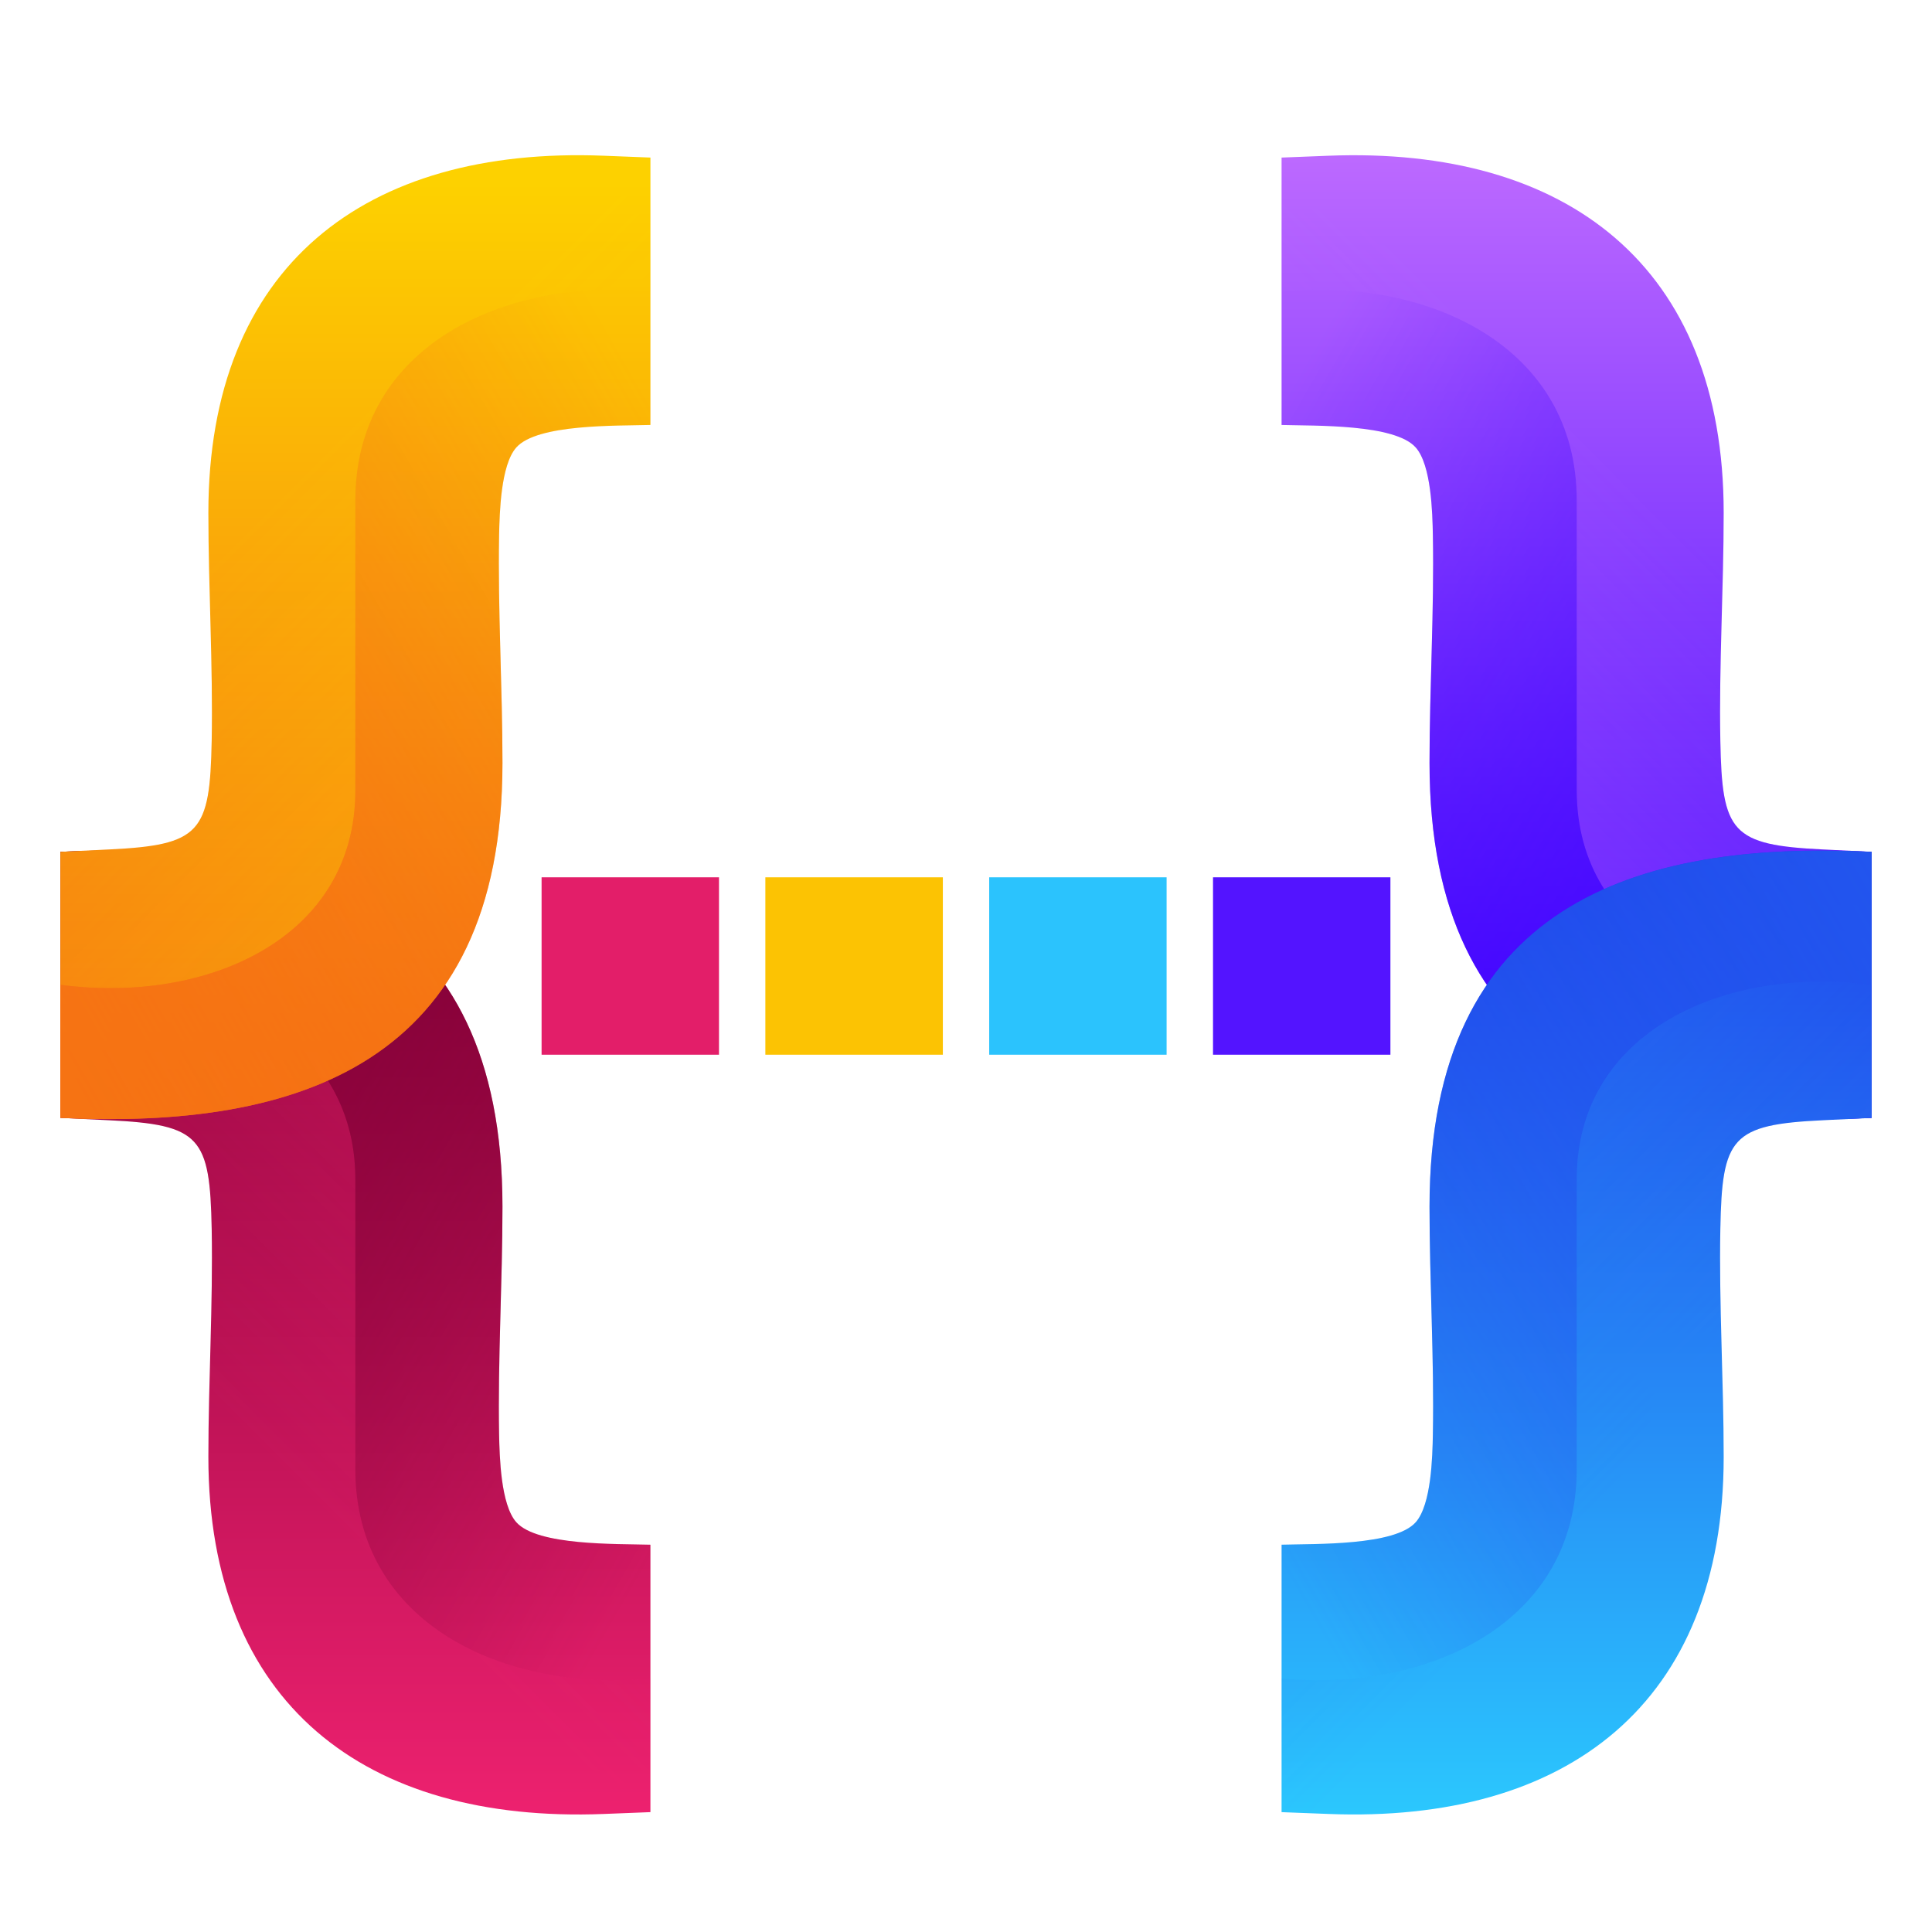
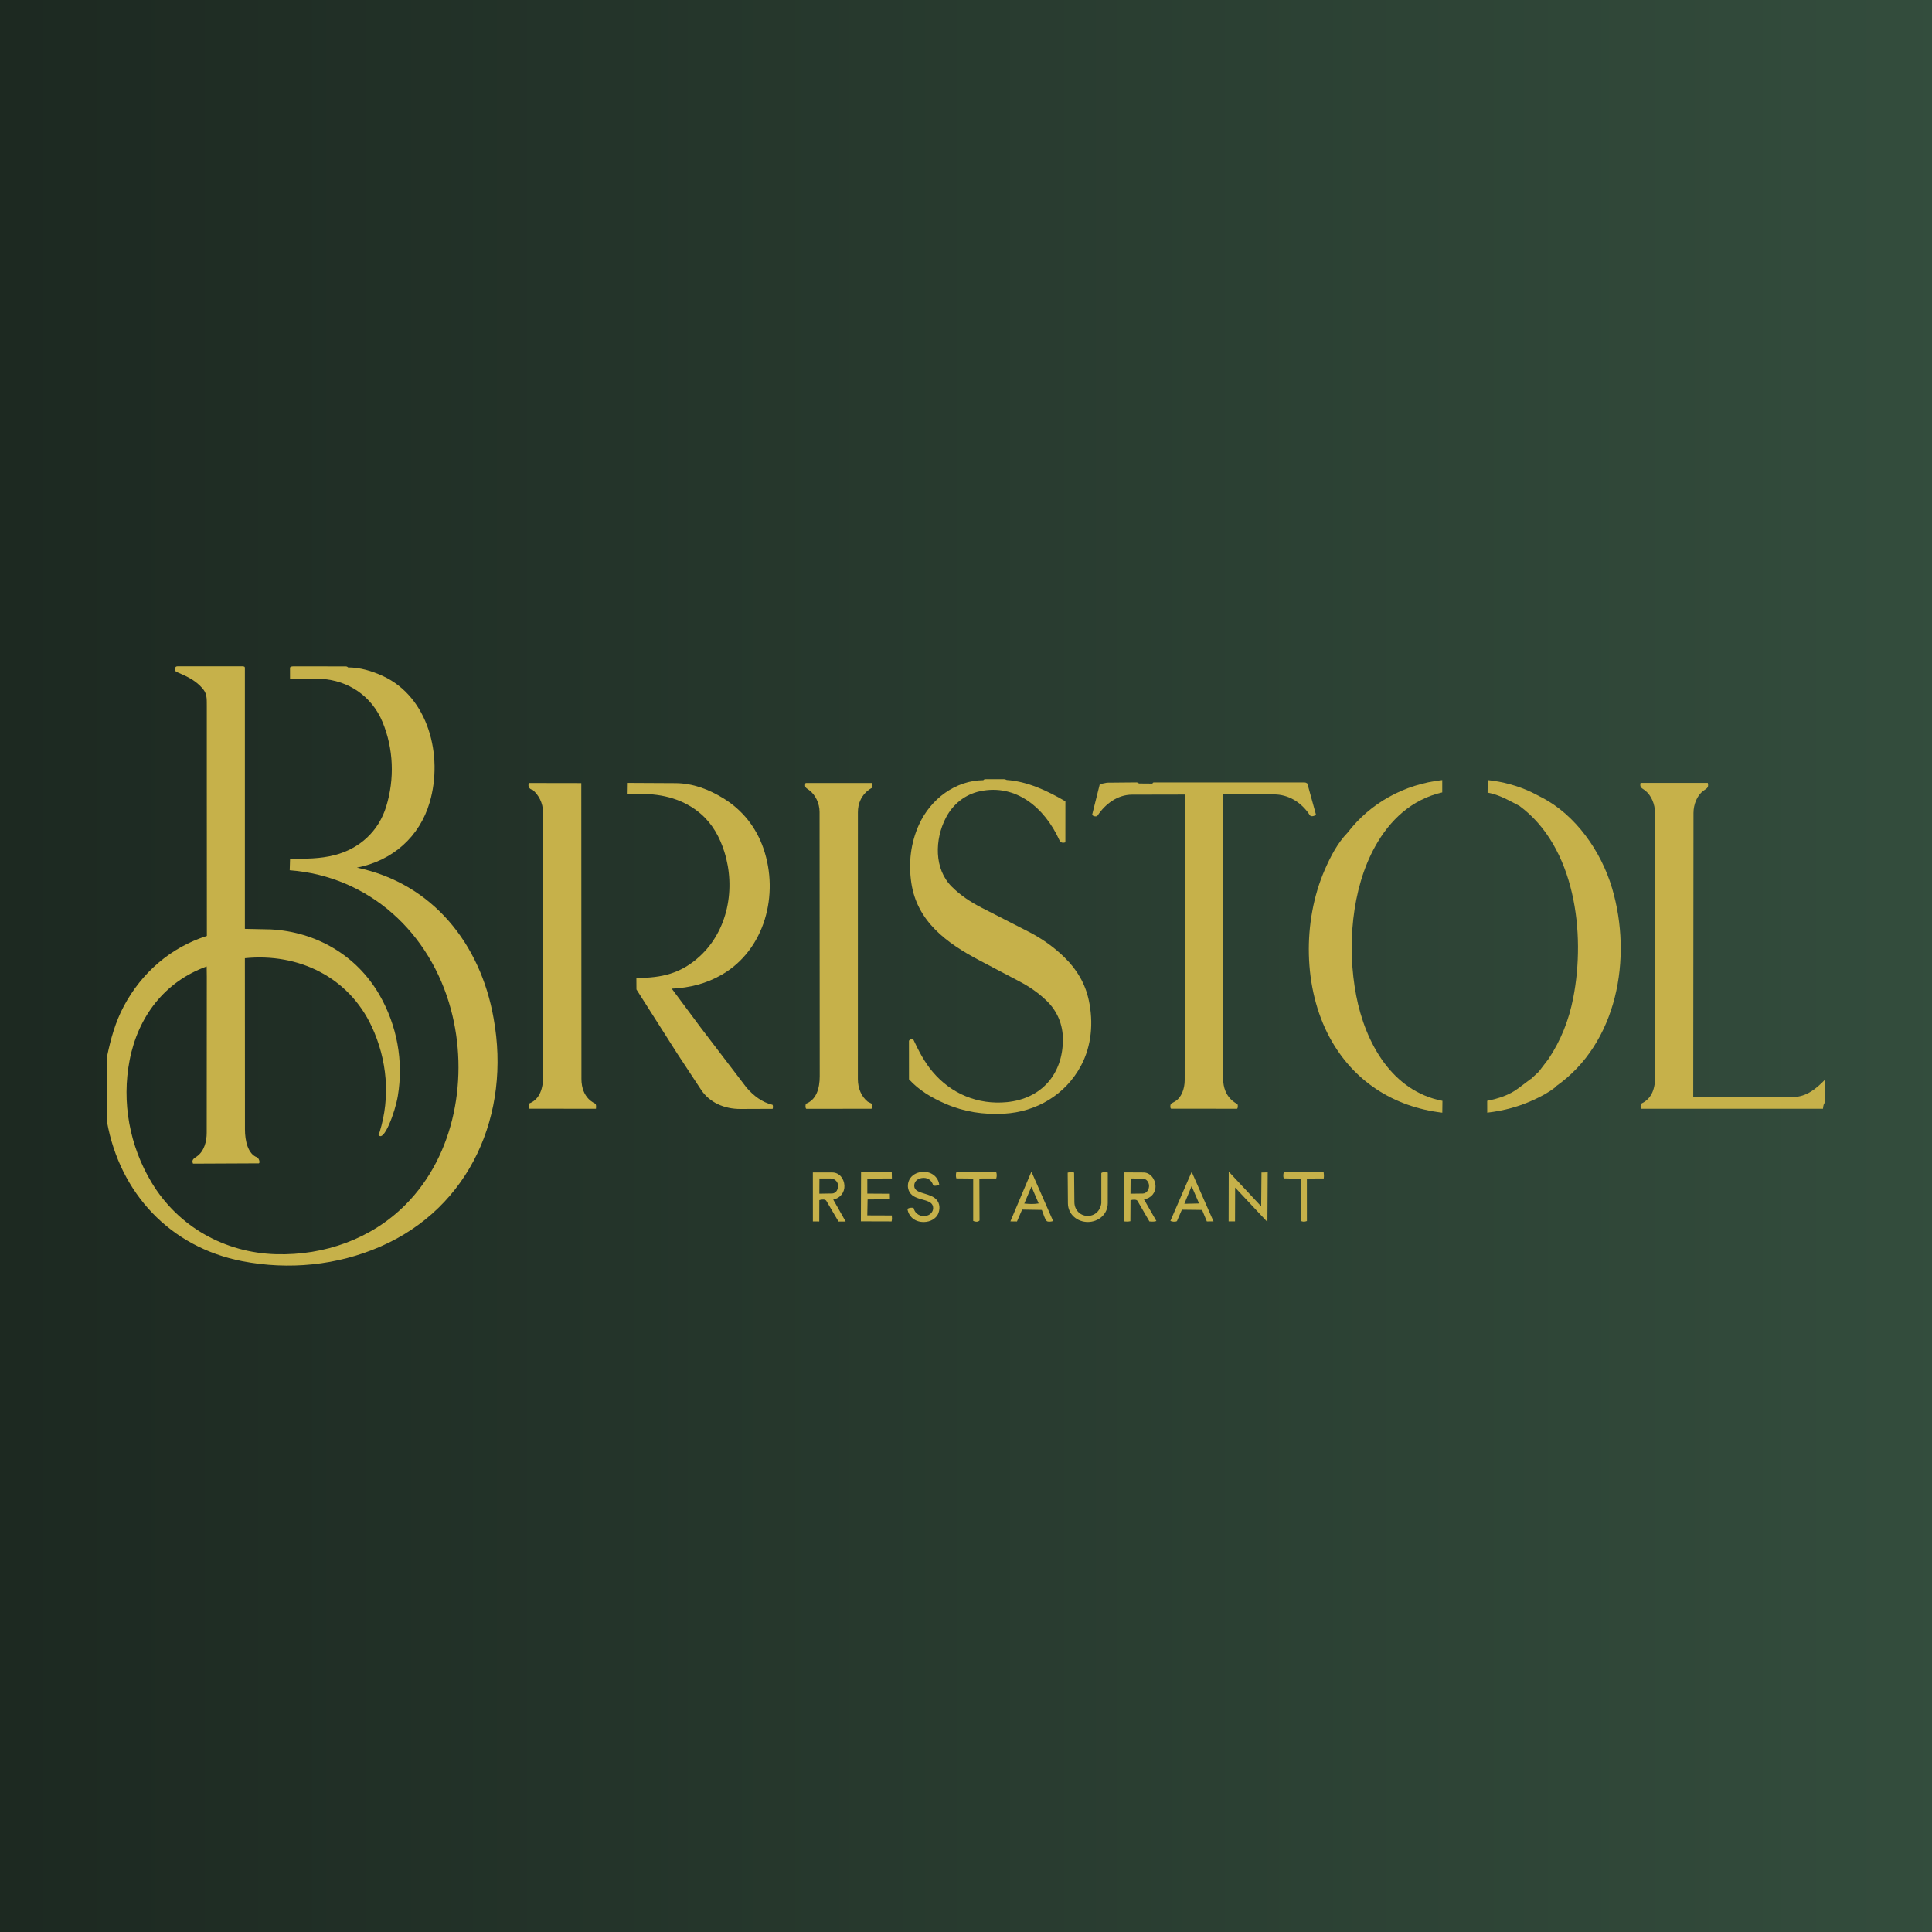
- <svg xmlns="http://www.w3.org/2000/svg" xmlns:xlink="http://www.w3.org/1999/xlink" id="Layer_1" data-name="Layer 1" viewBox="0 0 1080 1080">
+ <svg xmlns="http://www.w3.org/2000/svg" id="Layer_1" data-name="Layer 1" viewBox="0 0 1080 1080">
  <defs>
    <style>
      .cls-1 {
-         mask: url(#mask);
+         fill: #c6b14a;
      }

      .cls-2 {
-         fill: #f67313;
-       }
- 
-       .cls-2, .cls-3, .cls-4, .cls-5, .cls-6, .cls-7, .cls-8, .cls-9 {
-         fill-rule: evenodd;
-       }
- 
-       .cls-10 {
-         fill: #2bc3fd;
-       }
- 
-       .cls-11 {
-         fill: url(#linear-gradient-8);
-       }
- 
-       .cls-12 {
-         fill: url(#linear-gradient-7);
-       }
- 
-       .cls-13 {
-         fill: url(#linear-gradient-5);
-       }
- 
-       .cls-14 {
-         fill: url(#linear-gradient-6);
-       }
- 
-       .cls-15 {
-         fill: url(#linear-gradient-9);
-       }
- 
-       .cls-16 {
-         fill: url(#linear-gradient-4);
-       }
- 
-       .cls-17 {
-         fill: url(#linear-gradient-3);
-       }
- 
-       .cls-18 {
-         fill: url(#linear-gradient-2);
-       }
- 
-       .cls-19 {
-         fill: url(#linear-gradient);
-       }
- 
-       .cls-20 {
-         mask: url(#mask-2);
-       }
- 
-       .cls-21 {
-         mask: url(#mask-3);
-       }
- 
-       .cls-22 {
-         mask: url(#mask-4);
-       }
- 
-       .cls-23 {
-         mask: url(#mask-5);
-       }
- 
-       .cls-24 {
-         mask: url(#mask-7);
-       }
- 
-       .cls-25 {
-         mask: url(#mask-6);
-       }
- 
-       .cls-26 {
-         mask: url(#mask-1);
-       }
- 
-       .cls-3 {
-         fill: #830037;
-       }
- 
-       .cls-4 {
-         fill: #2684f5;
-       }
- 
-       .cls-27 {
-         clip-path: url(#clippath-1);
-       }
- 
-       .cls-28 {
-         clip-path: url(#clippath-3);
-       }
- 
-       .cls-29 {
-         clip-path: url(#clippath-2);
-       }
- 
-       .cls-30 {
-         fill: #fcc303;
-       }
- 
-       .cls-31 {
-         clip-rule: evenodd;
-         fill: none;
-       }
- 
-       .cls-32 {
-         fill: url(#linear-gradient-10);
-       }
- 
-       .cls-33 {
-         fill: url(#linear-gradient-11);
-       }
- 
-       .cls-34 {
-         fill: url(#linear-gradient-12);
-       }
- 
-       .cls-5 {
-         fill: #eb206e;
-       }
- 
-       .cls-35 {
-         fill: #e31e69;
-       }
- 
-       .cls-6 {
-         fill: #25e;
-       }
- 
-       .cls-7 {
-         fill: #4004ff;
-       }
- 
-       .cls-8 {
-         fill: #b866ff;
-       }
- 
-       .cls-36 {
-         fill: #5314ff;
-       }
- 
-       .cls-37 {
-         clip-path: url(#clippath);
-       }
- 
-       .cls-9 {
-         fill: #fdd000;
+         fill: url(#Degradado_sin_nombre_202);
      }
    </style>
-     <clipPath id="clippath">
-       <path class="cls-31" d="M33.74,476.18v148.72l26.92,1.31c51.56,2.44,56.68,9.4,57.68,60.87.76,42.13-1.86,84.99-1.86,127.32,0,138.03,87.73,204.84,220.96,199.62l26.15-1.03v-149.49c-19-.55-63.26.62-74.96-12.55-8.78-9.86-9.36-36.83-9.64-49.11-.75-42.11,1.89-84.99,1.89-127.33,0-168.73-115.19-204.73-247.15-198.33" />
-     </clipPath>
-     <linearGradient id="linear-gradient" x1="881.34" y1="-1703.07" x2="881.34" y2="-2236.99" gradientTransform="translate(1080 -1222.71) rotate(-180)" gradientUnits="userSpaceOnUse">
-       <stop offset="0" stop-color="#820036" />
-       <stop offset="1" stop-color="#ed216f" />
+     <linearGradient id="Degradado_sin_nombre_202" data-name="Degradado sin nombre 202" x1="1210.47" y1="549.53" x2="-80.84" y2="549.53" gradientUnits="userSpaceOnUse">
+       <stop offset="0" stop-color="#365140" />
+       <stop offset="1" stop-color="#1b261f" />
    </linearGradient>
-     <linearGradient id="linear-gradient-2" x1="392.28" y1="-1233.42" x2="828.92" y2="-1670.06" gradientTransform="translate(983.99 -844.98) rotate(-180)" gradientUnits="userSpaceOnUse">
-       <stop offset="0" stop-color="#fff" />
-       <stop offset="1" stop-color="#000" />
-     </linearGradient>
-     <mask id="mask" x="33.74" y="548.66" width="329.85" height="465.65" maskUnits="userSpaceOnUse">
-       <rect class="cls-18" x="33.74" y="548.66" width="329.85" height="465.65" />
-     </mask>
-     <linearGradient id="linear-gradient-3" x1="1005.65" y1="-1427.29" x2="589.1" y2="-1667.63" gradientTransform="translate(983.99 -847.06) rotate(-180)" xlink:href="#linear-gradient-2" />
-     <mask id="mask-1" x="33.74" y="475.49" width="329.85" height="463.72" maskUnits="userSpaceOnUse">
-       <rect class="cls-17" x="33.74" y="475.49" width="329.85" height="463.72" />
-     </mask>
-     <clipPath id="clippath-1">
-       <path class="cls-31" d="M33.74,624.9v-148.72l26.92-1.31c51.56-2.45,56.68-9.43,57.68-60.85.76-42.13-1.86-85.01-1.86-127.35,0-138.05,87.73-204.85,220.96-199.62l26.15,1.03v149.47c-19,.55-63.26-.62-74.96,12.56-8.78,9.84-9.36,36.83-9.64,49.08-.75,42.13,1.89,85.01,1.89,127.34,0,168.75-115.19,204.75-247.15,198.35" />
-     </clipPath>
-     <linearGradient id="linear-gradient-4" x1="881.34" y1="-1848.26" x2="881.34" y2="-1324.55" gradientTransform="translate(1080 -1222.71) rotate(-180)" gradientUnits="userSpaceOnUse">
-       <stop offset="0" stop-color="#f56b15" />
-       <stop offset="1" stop-color="#fdd100" />
-     </linearGradient>
-     <linearGradient id="linear-gradient-5" x1="392.2" y1="-1570.49" x2="828.83" y2="-1134.21" gradientTransform="translate(983.99 -858.09) rotate(-180)" xlink:href="#linear-gradient-2" />
-     <mask id="mask-2" x="33.74" y="86.77" width="329.85" height="465.62" maskUnits="userSpaceOnUse">
-       <rect class="cls-13" x="33.74" y="86.78" width="329.85" height="465.62" />
-     </mask>
-     <linearGradient id="linear-gradient-6" x1="1005.69" y1="-1376.82" x2="589.11" y2="-1136.46" gradientTransform="translate(983.99 -855.96) rotate(-180)" xlink:href="#linear-gradient-2" />
-     <mask id="mask-3" x="33.74" y="161.85" width="329.85" height="463.74" maskUnits="userSpaceOnUse">
-       <rect class="cls-14" x="33.74" y="161.85" width="329.85" height="463.74" />
-     </mask>
-     <clipPath id="clippath-2">
-       <path class="cls-31" d="M1046.26,624.9v-148.72l-26.93-1.31c-51.58-2.48-56.69-9.43-57.65-60.88-.79-42.13,1.87-85.01,1.87-127.31,0-138.05-87.74-204.85-220.97-199.62l-26.18,1.03v149.47c18.98.55,63.27-.62,74.98,12.56,8.78,9.84,9.38,36.83,9.6,49.08.79,42.13-1.87,85.01-1.87,127.34,0,168.75,115.21,204.75,247.15,198.35" />
-     </clipPath>
-     <linearGradient id="linear-gradient-7" x1="198.66" y1="-1848.62" x2="198.66" y2="-1311.16" gradientTransform="translate(1080 -1222.71) rotate(-180)" gradientUnits="userSpaceOnUse">
-       <stop offset="0" stop-color="#3a00ff" />
-       <stop offset="1" stop-color="#bc69ff" />
-     </linearGradient>
-     <linearGradient id="linear-gradient-8" x1="567.92" y1="-1570.51" x2="131.26" y2="-1134.2" gradientTransform="translate(1056.09 -858.09) rotate(-180)" xlink:href="#linear-gradient-2" />
-     <mask id="mask-4" x="716.41" y="86.76" width="329.85" height="465.63" maskUnits="userSpaceOnUse">
-       <rect class="cls-11" x="716.41" y="86.76" width="329.85" height="465.63" />
-     </mask>
-     <linearGradient id="linear-gradient-9" x1="-45.56" y1="-1376.81" x2="371.01" y2="-1136.44" gradientTransform="translate(1056.09 -855.96) rotate(-180)" xlink:href="#linear-gradient-2" />
-     <mask id="mask-5" x="716.41" y="161.84" width="329.85" height="463.75" maskUnits="userSpaceOnUse">
-       <rect class="cls-15" x="716.41" y="161.86" width="329.85" height="463.74" />
-     </mask>
-     <clipPath id="clippath-3">
-       <path class="cls-31" d="M1046.26,476.19v148.72l-26.93,1.29c-51.58,2.45-56.69,9.41-57.65,60.87-.79,42.13,1.87,85.01,1.87,127.34,0,138.03-87.74,204.84-220.97,199.6l-26.18-1.01v-149.51c18.98-.55,63.27.64,74.98-12.53,8.78-9.86,9.38-36.84,9.6-49.11.79-42.13-1.87-84.99-1.87-127.33,0-168.73,115.21-204.77,247.15-198.33" />
-     </clipPath>
-     <linearGradient id="linear-gradient-10" x1="198.66" y1="-1636.81" x2="198.66" y2="-2276.83" gradientTransform="translate(1080 -1222.71) rotate(-180)" gradientUnits="userSpaceOnUse">
-       <stop offset="0" stop-color="#1e27e8" />
-       <stop offset="1" stop-color="#2cd2ff" />
-     </linearGradient>
-     <linearGradient id="linear-gradient-11" x1="-45.56" y1="-1427.28" x2="371" y2="-1667.64" gradientTransform="translate(1056.09 -847.06) rotate(-180)" xlink:href="#linear-gradient-2" />
-     <mask id="mask-6" x="716.41" y="475.46" width="329.85" height="463.76" maskUnits="userSpaceOnUse">
-       <rect class="cls-33" x="716.41" y="475.46" width="329.85" height="463.76" />
-     </mask>
-     <linearGradient id="linear-gradient-12" x1="567.8" y1="-1233.42" x2="131.15" y2="-1670.07" gradientTransform="translate(1056.09 -844.98) rotate(-180)" xlink:href="#linear-gradient-2" />
-     <mask id="mask-7" x="716.41" y="548.67" width="329.85" height="465.63" maskUnits="userSpaceOnUse">
-       <rect class="cls-34" x="716.41" y="548.67" width="329.85" height="465.63" />
-     </mask>
  </defs>
+   <rect class="cls-2" x="-80.84" y="-32.28" width="1291.31" height="1163.62" />
  <g>
-     <g class="cls-37">
-       <rect class="cls-19" x="33.74" y="469.78" width="329.85" height="549.45" />
+     <g>
+       <path class="cls-1" d="M497.45,670.4l-12.46.11-.17,8.89,13.7.05c.14,1.21.16,2.1-.1,3.33l-17.18-.05.1-27.39h17.16s.08,3.43.08,3.43l-13.74.04v8.42s12.58.08,12.58.08l.05,3.09Z" />
+       <path class="cls-1" d="M517.86,683c-5.37.72-9.78-2.14-10.62-7.26,1.12-.63,2.24-.76,3.46-.49.85,3.58,4.18,5.23,7.61,4.25,1.97-.56,3.3-2.27,3.33-4.1.06-5.15-7.62-4.01-11.67-7.25-2.39-1.92-2.97-5.07-2.04-7.74s3.24-4.48,6.18-5.11c5.22-1.12,10.16,1.69,10.92,6.9-1.07.62-2.76.93-3.39.39-.86-3-3.3-4.61-6.55-4.04-2.06.36-3.71,1.68-3.98,3.64-.7,5.12,6.92,4.27,11.31,7.45,2.67,1.93,3.35,5.17,2.21,8.4-.83,2.35-3.32,4.49-6.77,4.96Z" />
+       <path class="cls-1" d="M730.58,682.56c-1.3.54-2.67.45-3.51-.15v-23.48s-9.47-.21-9.47-.21c-.33-1.22-.29-2.42.08-3.41h22.25c.17,1.09.22,2.09.04,3.46l-9.42.03.02,23.76Z" />
+       <path class="cls-1" d="M547.57,682.26c-.91.98-2.48.79-3.55.23v-23.68s-9.43-.09-9.43-.09c-.33-1.28-.29-2.37,0-3.4h22.33c.32,1.03.37,2.13-.01,3.44l-9.44.03.1,23.48Z" />
+       <path class="cls-1" d="M642.52,682.79l-6.66-11.49c-.51-.88-2.72-.79-3.89-.34l-.08,11.7c-1.14.25-2.08.27-3.51.1l-.11-27.4,10.95.06c3.91.02,6.5,3.76,6.71,7.31.24,3.93-2.43,7.13-6.45,7.72l6.95,12.12c-1.25.43-2.41.34-3.9.22ZM642.33,662.73c-.09-1.85-1.42-3.86-3.59-3.89l-6.71-.08-.08,8.53,6.88-.09c2.28-.03,3.6-2.51,3.5-4.47Z" />
+       <polygon class="cls-1" points="708.49 683.11 690.45 663.87 690.39 682.76 686.81 682.75 686.87 654.95 705 674.35 705.18 655.44 708.66 655.35 708.49 683.11" />
+       <path class="cls-1" d="M615.63,655.74c.89-.68,2.24-.55,3.63-.26l-.02,17.12c0,6.3-5.28,10.44-11.04,10.5-5.85.06-11.18-4.14-11.23-10.43l-.13-17.16c1.15-.32,2.23-.31,3.59-.05l.16,16.56c.04,4.34,3.12,7.5,7.13,7.67,4.08.17,7.43-2.7,7.92-7.18v-16.78Z" />
+       <path class="cls-1" d="M582.39,676.36l-11.02-.19-2.88,6.64-3.68-.04,11.76-27.82,12.13,27.6c-.78.35-2.78.62-3.55.05-1.38-1.61-1.71-3.71-2.76-6.24ZM576.59,663.31l-4.01,9.49c2.95.26,5.27.4,8.03-.08l-4.02-9.41Z" />
+       <path class="cls-1" d="M671.97,676.37l-11.29-.14-2.76,6.37c-.74.54-2.82.37-3.66-.1l11.89-27.43,12.21,27.68-3.73.04-2.65-6.43ZM666.11,663.07l-4.05,9.87,8.23-.2-4.18-9.67Z" />
+       <path class="cls-1" d="M468.73,682.84l-6.81-11.58c-.56-.95-2.75-.83-3.91-.37l-.04,11.92-3.56-.03-.02-27.39,10.82.02c4.13,0,6.64,3.6,6.83,7.31s-2.19,7.01-6.25,7.86l6.94,12.26h-3.99ZM468.41,662.15c-.28-1.83-1.98-3.37-4.22-3.38h-6.12s-.05,8.51-.05,8.51l7.06-.12c2.72-.05,3.65-2.9,3.33-5.01Z" />
    </g>
-     <g class="cls-1">
-       <path class="cls-5" d="M33.74,550.54c81.36-10.82,164.9,25.54,164.9,108.76v162.09c0,86.37,83.32,124.59,164.96,116.85v74.75l-26.15,1.03c-133.23,5.21-220.96-61.59-220.96-199.62,0-42.33,2.62-85.2,1.86-127.32-1-51.47-6.12-58.42-57.68-60.87l-26.92-1.31v-74.36Z" />
-     </g>
-     <g class="cls-26">
-       <path class="cls-3" d="M33.74,476.18v74.36c81.36-10.82,164.9,25.54,164.9,108.76v162.09c0,86.37,83.32,124.59,164.96,116.85v-74.74c-19-.55-63.26.62-74.96-12.55-8.78-9.86-9.36-36.83-9.64-49.11-.75-42.11,1.89-84.99,1.89-127.33,0-168.73-115.19-204.73-247.15-198.33" />
-     </g>
-     <g class="cls-27">
-       <rect class="cls-16" x="33.74" y="81.83" width="329.85" height="549.47" />
-     </g>
-     <g class="cls-20">
-       <path class="cls-9" d="M33.74,550.52c81.36,10.82,164.9-25.54,164.9-108.76v-162.1c0-86.35,83.32-124.56,164.96-116.81v-74.75l-26.15-1.03c-133.23-5.23-220.96,61.57-220.96,199.62,0,42.34,2.62,85.22,1.86,127.35-1,51.42-6.12,58.4-57.68,60.85l-26.92,1.31v74.34Z" />
-     </g>
-     <g class="cls-21">
-       <path class="cls-2" d="M33.74,624.9v-74.37c81.36,10.82,164.9-25.54,164.9-108.76v-162.1c0-86.35,83.32-124.56,164.96-116.81v74.72c-19,.55-63.26-.62-74.96,12.56-8.78,9.84-9.36,36.83-9.64,49.08-.75,42.13,1.89,85.01,1.89,127.34,0,168.75-115.19,204.75-247.15,198.35" />
+     <g>
+       <path class="cls-1" d="M732.72,456.14c.75.31,1.74.1,2.95-.62l-4.85-17.54c-.55-.34-.88-.59-1.69-.59h-84.13c-.54,0-.74.39-.71.63l-7.64-.06c-.28-.31-.78-.59-1.42-.59l-16.43.15-4.01.82-4.27,17.08c.23.81,2.42,1.4,3.04.47,4.33-6.54,11.2-11.64,19.2-11.67l29.59-.06-.1,159.6c0,4.9-1.82,9.9-5.53,12.01l-1.99,1.13c-.64.36-.68,2.85-.01,2.87l36.75.03c.54-.05.61-2.04.3-2.53-.25-.39-8.03-3.24-8.04-14.5l-.12-158.75,28.6.06c7.7.02,14.57,4.01,19.25,10.51.33.62.81,1.37,1.27,1.56Z" />
+       <path class="cls-1" d="M485.12,615.89c-3.61-2.86-5.57-7.53-5.57-12.63l.02-149.21c0-10.07,7.91-13.66,7.9-13.63.28-.8.29-1.79-.05-2.73h-37.1c-.84,2.5.43,2.84,1.96,3.96,3.47,2.54,5.87,7.33,5.87,12.28l.08,147.67c0,6.84-1.85,13.13-7.71,15.39-.31.69-.38,2.45.19,2.84l36.4-.02c.65-.48.82-2.54.27-2.81l-2.25-1.11Z" />
+       <path class="cls-1" d="M325.03,602.94l-.08-165.19-29.11-.05c-1.01,1.16-.18,3.59,1.88,3.79,3.41,2.96,5.81,7.27,5.81,12.46l.11,147.65c0,6.61-1.86,12.86-7.59,15.15-.7.28-.8,3.03-.06,3.03l37.15.02c.15-1.39.1-2.22-.3-2.81-.17-.25-7.82-2.69-7.82-14.05Z" />
+       <path class="cls-1" d="M417.29,607.94l-25.54-33.46-16.22-21.81c10.16-.49,19.34-2.85,27.88-7.77,24.2-13.93,32.24-44.93,23.36-70.62-4.09-11.84-11.69-21.37-22.16-27.88-8.16-5.07-17.22-8.57-26.95-8.62l-27.16-.14-.09,6.33,7.75-.12c12.32-.18,24.44,3.09,33.77,11.26,6.42,5.62,10.42,12.91,12.98,21.02,6.44,20.41,2.07,44.07-13.92,58.61-10.45,9.5-21.02,11.93-35.25,11.95l.04,6.41,22.78,35.81,13.33,20.24c4.8,7.29,13.17,10.8,21.98,10.77l18.03-.07c.25-.66.27-1.67-.03-2.25-5.93-1.42-10.55-5.02-14.58-9.64Z" />
+       <path class="cls-1" d="M595.34,535.45c-6.11-5.99-12.83-10.77-20.47-14.67l-26.07-13.33c-6.23-3.19-11.79-6.85-16.75-11.78-9.95-9.89-9.62-26.37-3.28-38.58,3.93-7.56,10.73-13.04,19.13-14.8,20.07-4.22,36.05,9.28,44.25,27.24.56,1.23,1.46,1.97,3.4,1.35l.02-22.94c-10.15-5.94-21.21-11.11-32.79-11.93-.52-.19-.93-.4-1.53-.45h-10.38c-.61.05-1.02.26-1.11.56-15.66.13-29.45,10.45-35.99,24.76-4.7,10.29-5.98,21.44-4.35,32.55,3.14,21.53,19.62,33.69,37.95,43.34l22.64,11.92c5.58,2.94,10.67,6.47,15.17,10.85,5.94,5.77,9,13.31,8.99,21.59-.03,19.25-11.92,33.04-31.26,34.96-16.16,1.6-31.13-4.58-41.57-16.96-4.64-5.5-7.8-11.68-10.88-18.24-.26-.56-2.35.34-2.35,1.02l.02,21.43c5.63,6.17,12.64,10.31,20.31,13.64,10.48,4.55,21.24,6.2,32.8,5.57,18.19-1,34.4-10.64,43.06-26.86,5.94-11.12,6.98-24.2,4.36-36.47-2-9.36-6.6-17.15-13.33-23.75Z" />
+       <path class="cls-1" d="M758.1,556.37c-5.16-26.89-2.62-59.36,10.58-83.14,8.23-14.83,20.43-26.34,37.55-30.28v-6.89c-21.16,2.34-40.2,12.78-52.94,29.43-5.52,5.68-9.43,13.11-12.79,20.84-12.45,28.67-12.05,66.35,2.93,93.87,13.11,24.06,35.43,38.56,62.83,41.79l.08-6.61c-28.04-5.39-43.09-32.14-48.25-59.01Z" />
+       <path class="cls-1" d="M861.87,445.8l-1.09-.56c-1.62-.83-3.23-1.75-4.88-2.51-7.57-3.5-15.62-5.75-24.24-6.67l-.09,7c6.67,1.2,12.04,4.51,17.7,7.37,31.21,22.89,37.28,71.21,30.16,107.48-2.43,12.4-6.91,23.72-13.84,34.09l-5.46,7.13-3.73,3.47-.74.81c.09-.2.22-.39.42-.57l-7.33,5.52c-5.08,3.83-11.07,5.73-17.4,7l.02,6.62c9.48-1.11,17.99-3.45,26.17-7.24,4.11-1.9,8.06-3.99,11.66-6.8.19-.15.42-.5.5-.63,34.37-23.97,43.03-71.73,31.46-110.8-6.15-20.77-20.45-40.99-39.29-50.71Z" />
+       <path class="cls-1" d="M856.08,602.83l.32-.24c-.12.08-.23.16-.32.24Z" />
+       <path class="cls-1" d="M199.45,485.04c20.19-3.97,35.12-17.33,40.75-36.53,7.66-26.13-.77-58.98-26.23-70.64-6.24-2.86-12.88-4.79-19.41-4.78-.29-.32-.73-.57-1.35-.57l-29.15-.02c-.9,0-1.51.14-1.95.63l.02,6.24,17.37.12c15.29.82,28.37,9.73,34.31,24.06,6.23,14.99,6.85,31.85,2.06,47.37-4.26,13.83-14.88,23.51-28.78,27.09-8.15,2.1-16.22,2.1-24.94,1.94l-.2,6.53c44.45,3.37,78.53,34.89,90.08,77.64,10.11,37.43,2.51,81.32-25.32,109.29-19.09,19.19-45.36,28.42-72.28,27.7-28.82-.77-54.85-15.39-69.7-40.1-12.31-20.48-16.82-44.87-12.27-68.38,4.72-24.36,19.6-43.9,43.07-52.38l.07,5.67-.05,87.33c0,4.74-1.36,10.27-5.5,13.2-1.33.94-3.23,1.76-2.16,4.04l36.81-.17c.87-.4-.05-3.02-1.02-3.38-5.11-1.86-6.75-9.28-6.75-15.6l-.04-95.69c30.11-3.03,58.05,10.6,70.9,38.17,8.63,18.53,10.55,39.39,4.41,59.05-.25.69-.8,1.23-.49,1.66,2.82,3.91,9.13-12.54,10.68-21.9,3.25-19.52-.44-39.37-10.26-56.47-12.76-22.21-35.56-35.28-60.69-36.61l-14.55-.31v-145.5c.03-.24.02-.72-.12-.9-.18-.22-.59-.36-1.15-.36h-36.4c-.7,0-1.07.27-1.16.64-.24.42-.24,1.45.03,1.99.6,1.18,10.15,3.11,15.8,10.6,2.06,2.73,1.63,6.2,1.71,9.21v45.5s.04,82.77.04,82.77c-20.23,6.42-36.47,20.52-46.48,39.36-4.71,8.87-7.23,18.1-9.26,27.72l-.08,36.89c7.21,39.77,35.2,70.02,75.59,77.84,25.95,5.03,52.95,2.4,77.11-8.1,50.55-21.96,73.1-74.38,63.42-127.62-7.29-41.72-34.27-75.52-76.47-84.27Z" />
+       <path class="cls-1" d="M1002.59,613.21l-56.06.22.14-158.92c0-4.85,1.99-9.75,5.38-12.36,1.66-1.28,3.37-1.56,2.61-4.5h-37.58c-.64,2.73.92,2.96,2.46,4.16,3.51,2.72,5.63,7.66,5.64,12.7l.11,146.47c0,7.25-1.63,12.9-7.62,15.86-.55.27-.7,1.71-.47,2.96h101.86c.17-1.73.4-2.83,1.14-3.53v-12.73c-4.6,4.73-10.26,9.63-17.62,9.66Z" />
    </g>
  </g>
-   <g>
-     <g class="cls-29">
-       <rect class="cls-12" x="716.41" y="81.84" width="329.85" height="549.47" />
-     </g>
-     <g class="cls-22">
-       <path class="cls-8" d="M1046.26,550.53c-81.36,10.82-164.87-25.54-164.87-108.76v-162.1c0-86.35-83.34-124.59-164.98-116.85v-74.72l26.18-1.03c133.23-5.23,220.97,61.57,220.97,199.62,0,42.3-2.66,85.18-1.87,127.31.96,51.46,6.07,58.41,57.65,60.88l26.93,1.31v74.34Z" />
-     </g>
-     <g class="cls-23">
-       <path class="cls-7" d="M1046.26,624.9v-74.37c-81.36,10.82-164.87-25.54-164.87-108.76v-162.1c0-86.35-83.34-124.59-164.98-116.85v74.75c18.98.55,63.27-.62,74.98,12.56,8.78,9.84,9.38,36.83,9.6,49.08.79,42.13-1.87,85.01-1.87,127.34,0,168.75,115.21,204.75,247.15,198.35" />
-     </g>
-     <g class="cls-28">
-       <rect class="cls-32" x="716.41" y="469.75" width="329.85" height="549.49" />
-     </g>
-     <g class="cls-25">
-       <path class="cls-6" d="M1046.26,476.19v74.34c-81.36-10.81-164.87,25.56-164.87,108.78v162.09c0,86.37-83.34,124.57-164.98,116.85v-74.76c18.98-.55,63.27.64,74.98-12.53,8.78-9.86,9.38-36.84,9.6-49.11.79-42.13-1.87-84.99-1.87-127.33,0-168.73,115.21-204.77,247.15-198.33" />
-     </g>
-     <g class="cls-24">
-       <path class="cls-4" d="M1046.26,550.53c-81.36-10.81-164.87,25.56-164.87,108.78v162.09c0,86.37-83.34,124.57-164.98,116.85v74.75l26.18,1.01c133.23,5.23,220.97-61.57,220.97-199.6,0-42.33-2.66-85.22-1.87-127.34.96-51.45,6.07-58.42,57.65-60.87l26.93-1.29v-74.37Z" />
-     </g>
-   </g>
-   <g>
-     <rect class="cls-36" x="678.08" y="490.42" width="99.17" height="99.17" />
-     <rect class="cls-10" x="552.97" y="490.42" width="99.17" height="99.17" />
-     <rect class="cls-30" x="427.84" y="490.42" width="99.22" height="99.17" />
-     <rect class="cls-35" x="302.75" y="490.42" width="99.17" height="99.17" />
-   </g>
</svg>
